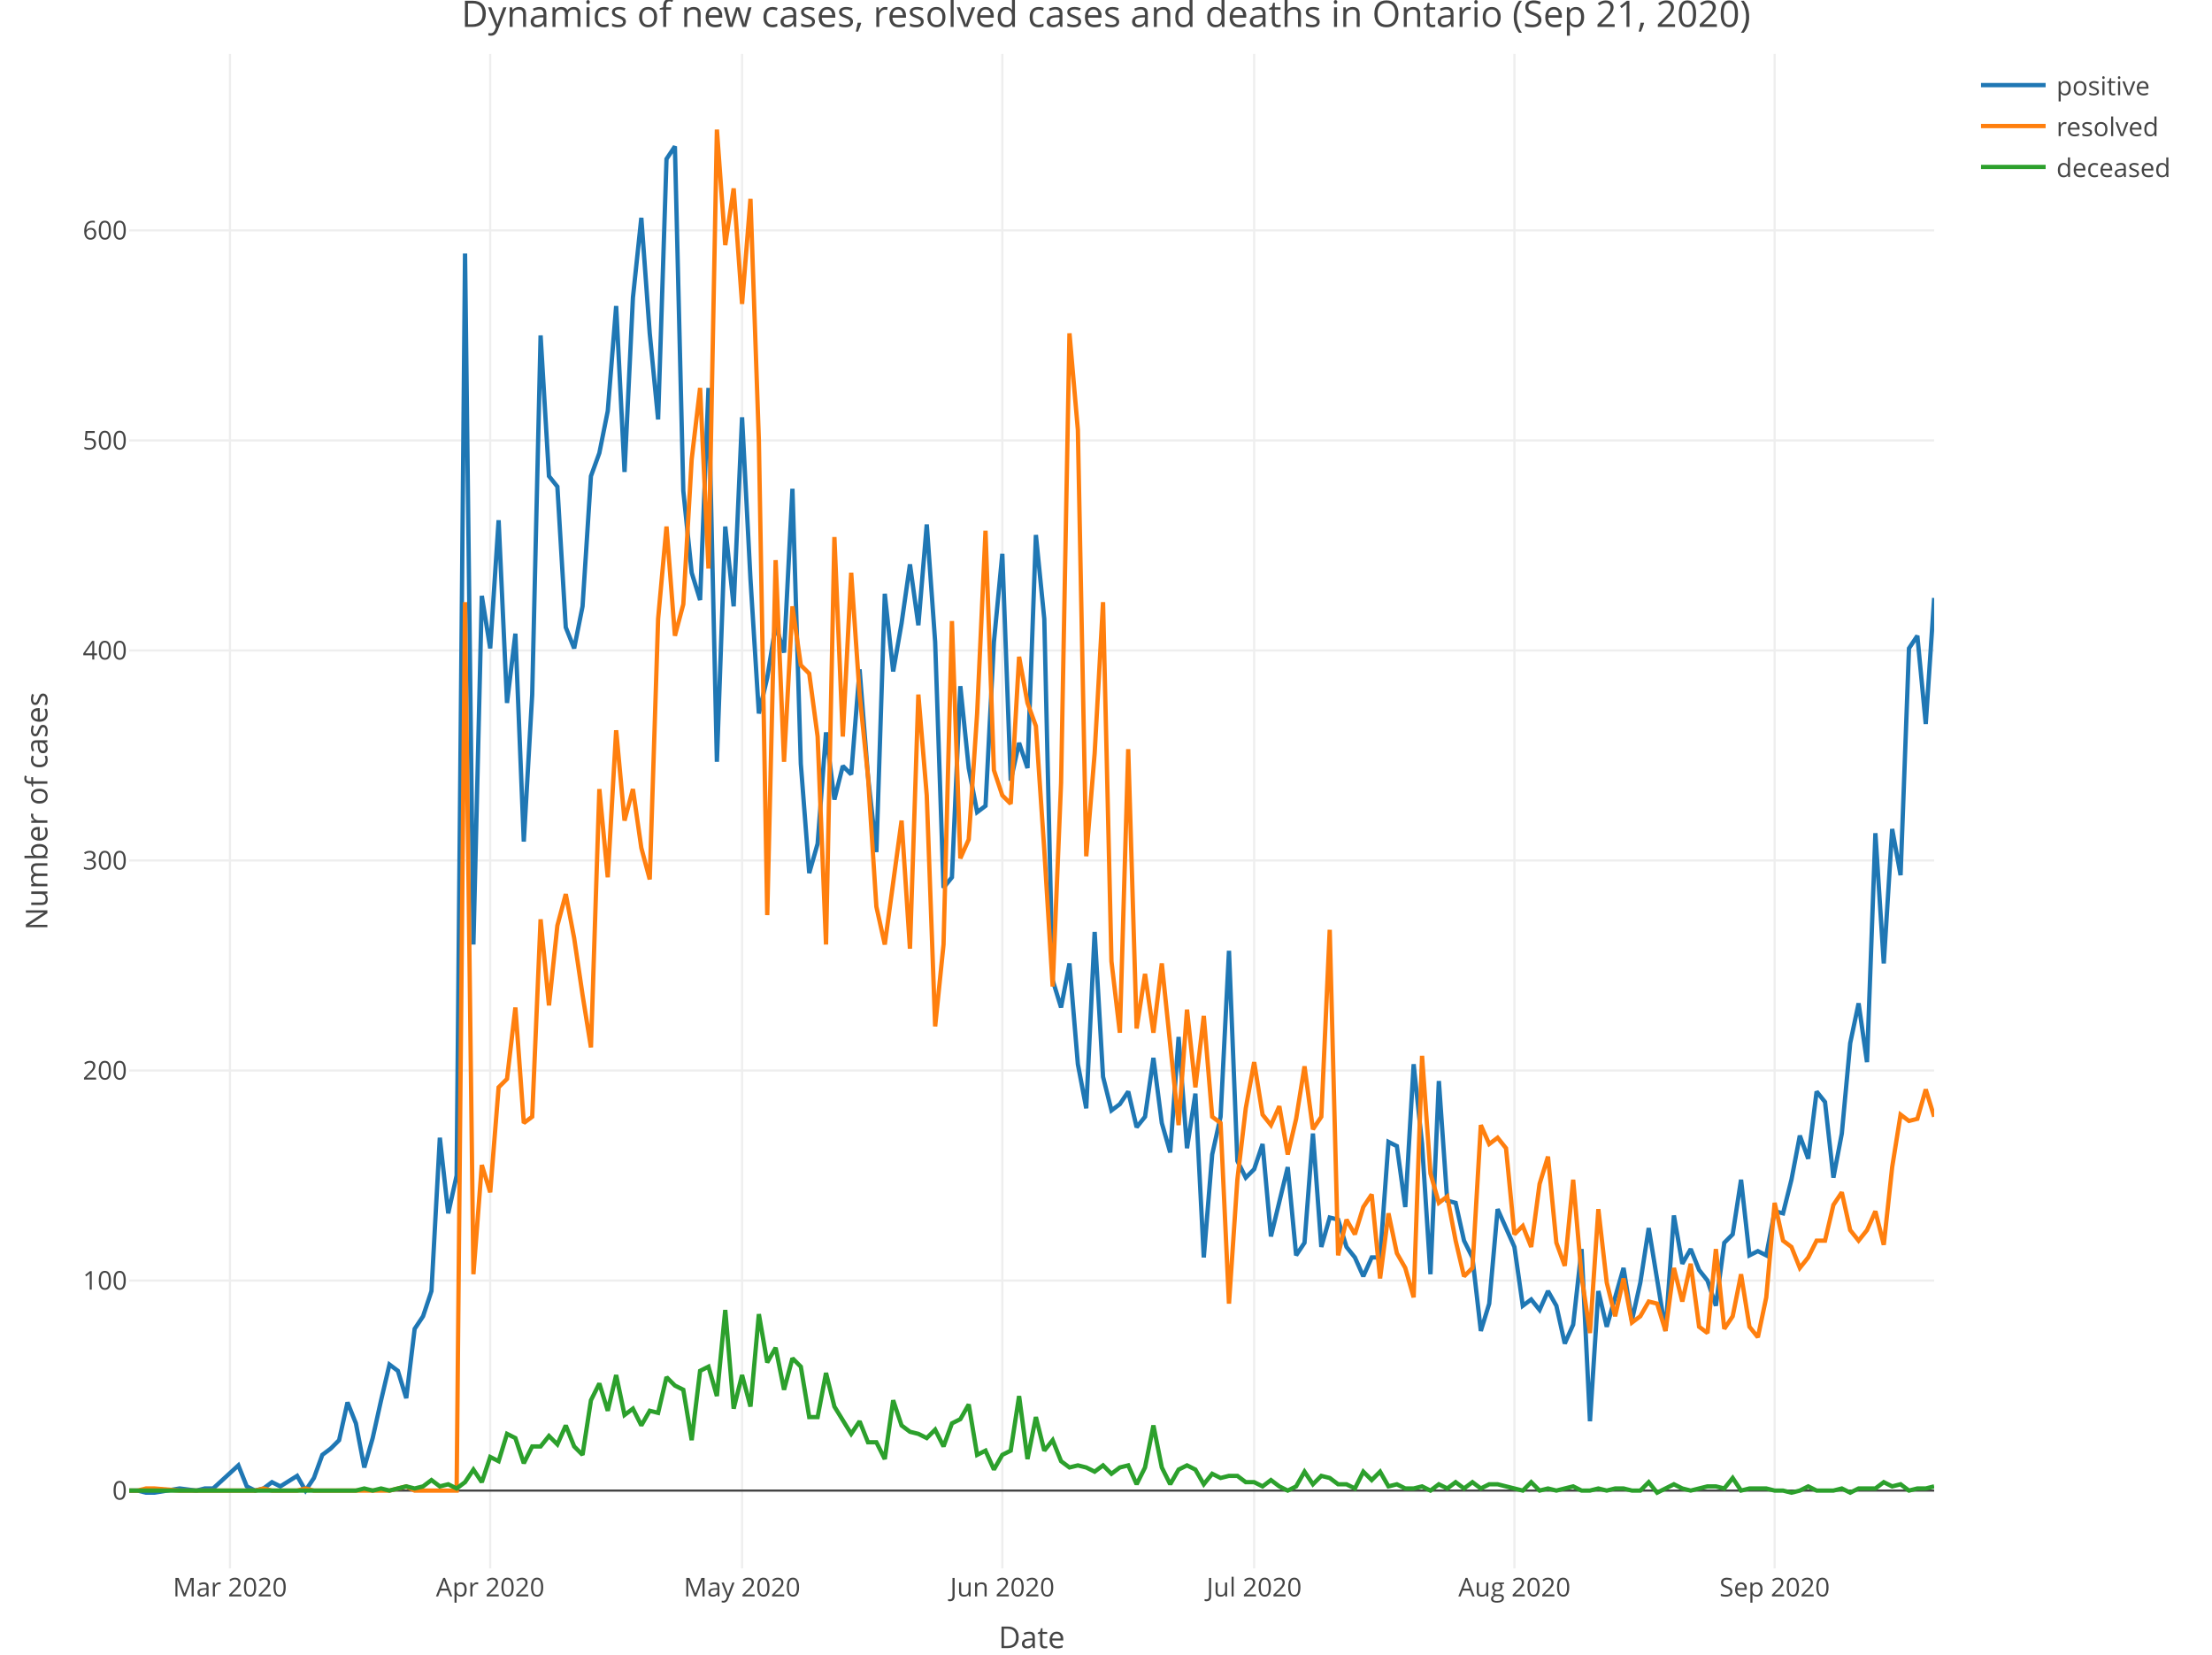
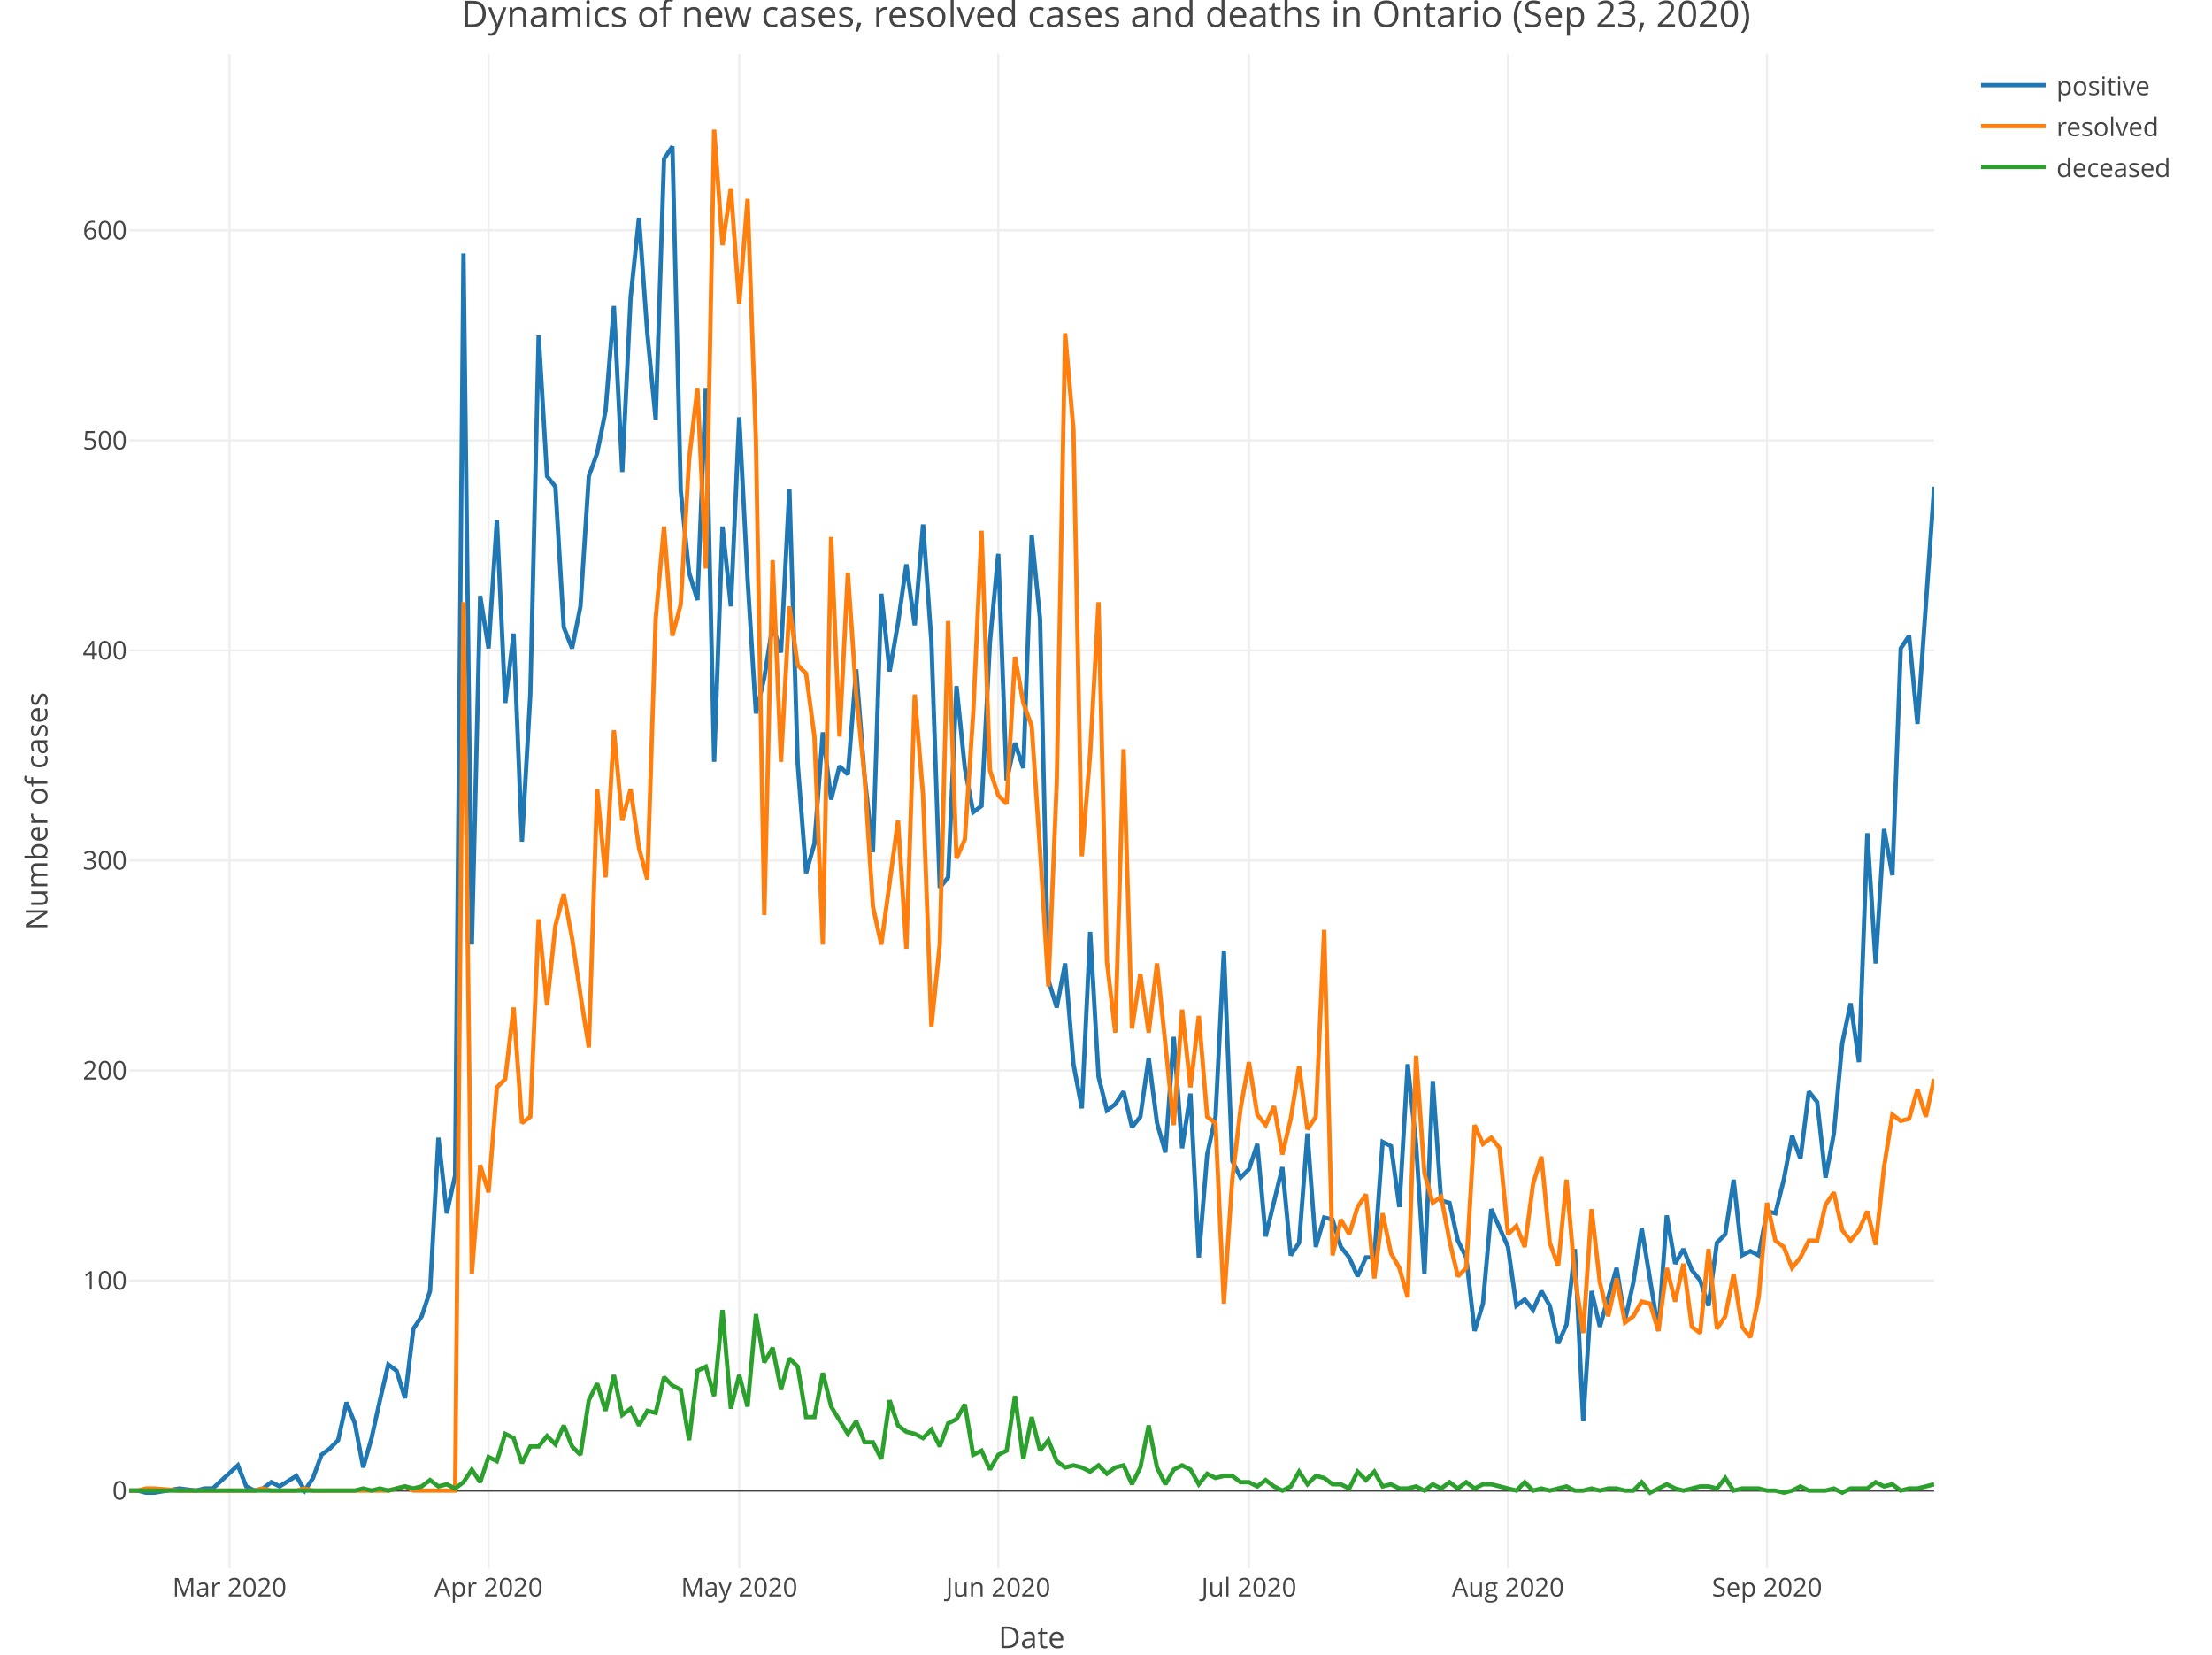
<svg xmlns="http://www.w3.org/2000/svg" class="main-svg" width="1027" height="768" style="" viewBox="0 0 1027 768">
  <rect x="0" y="0" width="1027" height="768" style="fill: rgb(255, 255, 255); fill-opacity: 1;" />
-   <defs id="defs-f9d2ed">
+   <defs id="defs-a8fdfe">
    <g class="clips">
-       <clipPath id="clipf9d2edxyplot" class="plotclip">
+       <clipPath id="clipa8fdfexyplot" class="plotclip">
        <rect width="838" height="703" />
      </clipPath>
-       <clipPath class="axesclip" id="clipf9d2edx">
+       <clipPath class="axesclip" id="clipa8fdfex">
        <rect x="60" y="0" width="838" height="768" />
      </clipPath>
-       <clipPath class="axesclip" id="clipf9d2edy">
+       <clipPath class="axesclip" id="clipa8fdfey">
        <rect x="0" y="25" width="1027" height="703" />
      </clipPath>
-       <clipPath class="axesclip" id="clipf9d2edxy">
+       <clipPath class="axesclip" id="clipa8fdfexy">
        <rect x="60" y="25" width="838" height="703" />
      </clipPath>
    </g>
    <g class="gradients" />
  </defs>
  <g class="bglayer" />
  <g class="layer-below">
    <g class="imagelayer" />
    <g class="shapelayer" />
  </g>
  <g class="cartesianlayer">
    <g class="subplot xy">
      <g class="layer-subplot">
        <g class="shapelayer" />
        <g class="imagelayer" />
      </g>
      <g class="gridlayer">
        <g class="x">
-           <path class="xgrid crisp" transform="translate(106.77,0)" d="M0,25v703" style="stroke: rgb(238, 238, 238); stroke-opacity: 1; stroke-width: 1px;" />
-           <path class="xgrid crisp" transform="translate(227.6,0)" d="M0,25v703" style="stroke: rgb(238, 238, 238); stroke-opacity: 1; stroke-width: 1px;" />
-           <path class="xgrid crisp" transform="translate(344.53,0)" d="M0,25v703" style="stroke: rgb(238, 238, 238); stroke-opacity: 1; stroke-width: 1px;" />
-           <path class="xgrid crisp" transform="translate(465.36,0)" d="M0,25v703" style="stroke: rgb(238, 238, 238); stroke-opacity: 1; stroke-width: 1px;" />
-           <path class="xgrid crisp" transform="translate(582.29,0)" d="M0,25v703" style="stroke: rgb(238, 238, 238); stroke-opacity: 1; stroke-width: 1px;" />
-           <path class="xgrid crisp" transform="translate(703.12,0)" d="M0,25v703" style="stroke: rgb(238, 238, 238); stroke-opacity: 1; stroke-width: 1px;" />
-           <path class="xgrid crisp" transform="translate(823.94,0)" d="M0,25v703" style="stroke: rgb(238, 238, 238); stroke-opacity: 1; stroke-width: 1px;" />
+           <path class="xgrid crisp" transform="translate(106.56,0)" d="M0,25v703" style="stroke: rgb(238, 238, 238); stroke-opacity: 1; stroke-width: 1px;" />
+           <path class="xgrid crisp" transform="translate(226.82,0)" d="M0,25v703" style="stroke: rgb(238, 238, 238); stroke-opacity: 1; stroke-width: 1px;" />
+           <path class="xgrid crisp" transform="translate(343.21,0)" d="M0,25v703" style="stroke: rgb(238, 238, 238); stroke-opacity: 1; stroke-width: 1px;" />
+           <path class="xgrid crisp" transform="translate(463.48,0)" d="M0,25v703" style="stroke: rgb(238, 238, 238); stroke-opacity: 1; stroke-width: 1px;" />
+           <path class="xgrid crisp" transform="translate(579.87,0)" d="M0,25v703" style="stroke: rgb(238, 238, 238); stroke-opacity: 1; stroke-width: 1px;" />
+           <path class="xgrid crisp" transform="translate(700.14,0)" d="M0,25v703" style="stroke: rgb(238, 238, 238); stroke-opacity: 1; stroke-width: 1px;" />
+           <path class="xgrid crisp" transform="translate(820.41,0)" d="M0,25v703" style="stroke: rgb(238, 238, 238); stroke-opacity: 1; stroke-width: 1px;" />
        </g>
        <g class="y">
          <path class="ygrid crisp" transform="translate(0,594.39)" d="M60,0h838" style="stroke: rgb(238, 238, 238); stroke-opacity: 1; stroke-width: 1px;" />
          <path class="ygrid crisp" transform="translate(0,496.9)" d="M60,0h838" style="stroke: rgb(238, 238, 238); stroke-opacity: 1; stroke-width: 1px;" />
          <path class="ygrid crisp" transform="translate(0,399.41)" d="M60,0h838" style="stroke: rgb(238, 238, 238); stroke-opacity: 1; stroke-width: 1px;" />
          <path class="ygrid crisp" transform="translate(0,301.92)" d="M60,0h838" style="stroke: rgb(238, 238, 238); stroke-opacity: 1; stroke-width: 1px;" />
          <path class="ygrid crisp" transform="translate(0,204.43)" d="M60,0h838" style="stroke: rgb(238, 238, 238); stroke-opacity: 1; stroke-width: 1px;" />
          <path class="ygrid crisp" transform="translate(0,106.94)" d="M60,0h838" style="stroke: rgb(238, 238, 238); stroke-opacity: 1; stroke-width: 1px;" />
        </g>
      </g>
      <g class="zerolinelayer">
        <path class="yzl zl crisp" transform="translate(0,691.88)" d="M60,0h838" style="stroke: rgb(68, 68, 68); stroke-opacity: 1; stroke-width: 1px;" />
      </g>
      <path class="xlines-below" />
      <path class="ylines-below" />
      <g class="overlines-below" />
      <g class="xaxislayer-below" />
      <g class="yaxislayer-below" />
      <g class="overaxes-below" />
-       <g class="plot" transform="translate(60, 25)" clip-path="url('#clipf9d2edxyplot')">
+       <g class="plot" transform="translate(60, 25)" clip-path="url('#clipa8fdfexyplot')">
        <g class="scatterlayer mlayer">
-           <g class="trace scatter traced440e8" style="stroke-miterlimit: 2; opacity: 1;">
+           <g class="trace scatter trace94a581" style="stroke-miterlimit: 2; opacity: 1;">
            <g class="fills" />
            <g class="errorbars" />
            <g class="lines">
-               <path class="js-line" d="M0,666.88L3.9,666.88L7.8,667.85L11.69,667.85L23.39,665.9L31.18,666.88L35.08,665.9L38.98,665.9L50.67,655.18L54.57,664.93L58.47,666.88L62.36,665.9L66.26,662.98L70.16,664.93L77.95,660.05L81.85,666.88L85.75,661.03L89.65,650.3L93.54,647.38L97.44,643.48L101.34,625.93L105.24,635.68L109.13,656.15L113.03,642.5L116.93,624.96L120.83,608.38L124.73,611.31L128.62,623.98L132.52,591.81L136.42,585.96L140.32,574.26L144.21,503.09L148.11,538.19L152.01,520.64L155.91,92.67L159.8,413.41L163.7,251.57L167.6,275.95L171.5,216.48L175.4,301.29L179.29,269.12L183.19,365.64L187.09,297.39L190.99,130.69L194.88,196.01L198.78,200.88L202.68,266.2L206.58,275.95L210.47,256.45L214.37,196.01L218.27,185.28L222.17,165.78L226.07,117.04L229.96,194.06L233.86,113.14L237.76,76.1L241.66,129.71L245.55,169.68L249.45,48.8L253.35,42.95L257.25,202.83L261.14,240.85L265.04,253.52L268.94,155.06L272.84,328.59L276.73,219.4L280.63,256.45L284.53,168.71L288.43,243.78L292.33,306.17L296.22,289.59L300.12,265.22L304.02,277.9L307.92,201.86L311.81,329.57L315.71,380.26L319.61,366.61L323.51,314.94L327.4,346.14L331.3,330.54L335.2,334.44L339.1,285.7L343,335.41L346.89,370.51L350.79,250.6L354.69,286.67L358.59,264.25L362.48,236.95L366.38,265.22L370.28,218.43L374.18,273.02L378.07,387.08L381.97,382.21L385.87,293.49L389.77,331.51L393.67,351.99L397.56,349.06L401.46,273.02L405.36,232.08L409.26,337.36L413.15,319.82L417.05,331.51L420.95,223.3L424.85,262.3L428.74,429.98L432.64,442.65L436.54,422.18L440.44,468.97L444.33,489.45L448.23,407.56L452.13,474.82L456.03,490.42L459.93,487.5L463.82,481.65L467.72,498.22L471.62,493.35L475.52,466.05L479.41,496.27L483.31,509.92L487.21,456.3L491.11,507.97L495,482.62L498.9,558.66L502.8,510.89L506.7,493.35L510.6,416.33L514.49,513.82L518.39,521.62L522.29,517.72L526.19,506.02L530.08,548.91L537.88,516.74L541.78,557.69L545.67,551.84L549.57,501.14L553.47,553.79L557.37,540.14L561.27,541.12L565.16,553.79L569.06,558.66L572.96,567.44L576.86,558.66L580.75,558.66L584.65,505.04L588.55,506.99L592.45,535.27L596.34,468.97L600.24,506.02L604.14,566.46L608.04,476.77L611.93,532.34L615.83,533.32L619.73,550.86L623.63,558.66L627.53,592.78L631.42,580.11L635.32,536.24L643.12,553.79L647.01,581.09L650.91,578.16L654.81,583.04L658.71,574.26L662.6,581.09L666.5,598.63L670.4,589.86L674.3,554.76L678.2,634.7L682.09,574.26L685.99,590.83L693.79,563.54L697.68,587.91L701.58,570.36L705.48,545.01L713.27,592.78L717.17,539.17L721.07,561.59L724.97,554.76L728.87,564.51L732.76,569.39L736.66,581.09L740.56,551.84L744.46,547.94L748.35,522.59L752.25,557.69L756.15,555.74L760.05,557.69L763.94,537.22L767.84,538.19L771.74,522.59L775.64,502.12L779.53,512.84L783.43,481.65L787.33,486.52L791.23,521.62L795.13,501.14L799.02,459.22L802.92,440.7L806.82,468L810.72,361.74L814.61,422.18L818.51,359.79L822.41,381.23L826.31,275.95L830.2,270.1L834.1,311.04L838,252.55" style="vector-effect: non-scaling-stroke; fill: none; stroke: rgb(31, 119, 180); stroke-opacity: 1; stroke-width: 2px; opacity: 1;" />
+               <path class="js-line" d="M0,666.88L3.88,666.88L7.76,667.85L11.64,667.85L23.28,665.9L31.04,666.88L34.92,665.9L38.8,665.9L50.44,655.18L54.31,664.93L58.19,666.88L62.07,665.9L65.95,662.98L69.83,664.93L77.59,660.05L81.47,666.88L85.35,661.03L89.23,650.3L93.11,647.38L96.99,643.48L100.87,625.93L104.75,635.68L108.63,656.15L112.51,642.5L116.39,624.96L120.27,608.38L124.15,611.31L128.03,623.98L131.91,591.81L135.79,585.96L139.67,574.26L143.55,503.09L147.43,538.19L151.31,520.64L155.19,92.67L159.06,413.41L162.94,251.57L166.82,275.95L170.7,216.48L174.58,301.29L178.46,269.12L182.34,365.64L186.22,297.39L190.1,130.69L193.98,196.01L197.86,200.88L201.74,266.2L205.62,275.95L209.5,256.45L213.38,196.01L217.26,185.28L221.14,165.78L225.02,117.04L228.9,194.06L232.78,113.14L236.66,76.1L240.54,129.71L244.42,169.68L248.3,48.8L252.18,42.95L256.06,202.83L259.94,240.85L263.81,253.52L267.69,155.06L271.57,328.59L275.45,219.4L279.33,256.45L283.21,168.71L287.09,243.78L290.97,306.17L294.85,289.59L298.73,265.22L302.61,277.9L306.49,201.86L310.37,329.57L314.25,380.26L318.13,366.61L322.01,314.94L325.89,346.14L329.77,330.54L333.65,334.44L337.53,285.7L341.41,335.41L345.29,370.51L349.17,250.6L353.05,286.67L356.93,264.25L360.81,236.95L364.69,265.22L368.56,218.43L372.44,273.02L376.32,387.08L380.2,382.21L384.08,293.49L387.96,331.51L391.84,351.99L395.72,349.06L399.6,273.02L403.48,232.08L407.36,337.36L411.24,319.82L415.12,331.51L419,223.3L422.88,262.3L426.76,429.98L430.64,442.65L434.52,422.18L438.4,468.97L442.28,489.45L446.16,407.56L450.04,474.82L453.92,490.42L457.8,487.5L461.68,481.65L465.56,498.22L469.44,493.35L473.31,466.05L477.19,496.27L481.07,509.92L484.95,456.3L488.83,507.97L492.71,482.62L496.59,558.66L500.47,510.89L504.35,493.35L508.23,416.33L512.11,513.82L515.99,521.62L519.87,517.72L523.75,506.02L527.63,548.91L535.39,516.74L539.27,557.69L543.15,551.84L547.03,501.14L550.91,553.79L554.79,540.14L558.67,541.12L562.55,553.79L566.43,558.66L570.31,567.44L574.19,558.66L578.06,558.66L581.94,505.04L585.82,506.99L589.7,535.27L593.58,468.97L597.46,506.02L601.34,566.46L605.22,476.77L609.1,532.34L612.98,533.32L616.86,550.86L620.74,558.66L624.62,592.78L628.5,580.11L632.38,536.24L640.14,553.79L644.02,581.09L647.9,578.16L651.78,583.04L655.66,574.26L659.54,581.09L663.42,598.63L667.3,589.86L671.18,554.76L675.06,634.7L678.94,574.26L682.81,590.83L690.57,563.54L694.45,587.91L698.33,570.36L702.21,545.01L709.97,592.78L713.85,539.17L717.73,561.59L721.61,554.76L725.49,564.51L729.37,569.39L733.25,581.09L737.13,551.84L741.01,547.94L744.89,522.59L748.77,557.69L752.65,555.74L756.53,557.69L760.41,537.22L764.29,538.19L768.17,522.59L772.05,502.12L775.93,512.84L779.81,481.65L783.69,486.52L787.56,521.62L791.44,501.14L795.32,459.22L799.2,440.7L803.08,468L806.96,361.74L810.84,422.18L814.72,359.79L818.6,381.23L822.48,275.95L826.36,270.1L830.24,311.04L838,200.88" style="vector-effect: non-scaling-stroke; fill: none; stroke: rgb(31, 119, 180); stroke-opacity: 1; stroke-width: 2px; opacity: 1;" />
            </g>
            <g class="points" />
            <g class="text" />
          </g>
-           <g class="trace scatter trace86022f" style="stroke-miterlimit: 2; opacity: 1;">
+           <g class="trace scatter trace9981f0" style="stroke-miterlimit: 2; opacity: 1;">
            <g class="fills" />
            <g class="errorbars" />
            <g class="lines">
-               <path class="js-line" d="M0,666.88L3.9,666.88L7.8,665.9L11.69,665.9L23.39,666.88L58.47,666.88L62.36,665.9L66.26,666.88L70.16,666.88L77.95,666.88L81.85,665.9L85.75,666.88L89.65,666.88L120.83,666.88L124.73,665.9L128.62,664.93L132.52,666.88L152.01,666.88L155.91,254.5L159.8,566.46L163.7,515.77L167.6,528.44L171.5,479.7L175.4,475.8L179.29,442.65L183.19,496.27L187.09,493.35L190.99,401.71L194.88,441.68L198.78,404.63L202.68,390.01L206.58,410.48L210.47,436.8L214.37,461.17L218.27,341.26L222.17,382.21L226.07,313.97L229.96,355.89L233.86,341.26L237.76,368.56L241.66,383.18L245.55,262.3L249.45,219.4L253.35,270.1L257.25,255.47L261.14,188.21L265.04,155.06L268.94,238.9L272.84,35.15L276.73,88.77L280.63,62.45L284.53,116.07L288.43,67.32L292.33,179.43L296.22,399.76L300.12,235L304.02,328.59L307.92,256.45L311.81,283.75L315.71,287.65L319.61,316.89L323.51,413.41L327.4,224.28L331.3,316.89L335.2,240.85L339.1,297.39L343,335.41L346.89,395.86L350.79,413.41L358.59,355.89L362.48,415.35L366.38,297.39L370.28,344.19L374.18,451.43L378.07,413.41L381.97,263.27L385.87,373.43L389.77,364.66L393.67,306.17L397.56,221.35L401.46,332.49L405.36,344.19L409.26,348.09L413.15,279.85L417.05,301.29L420.95,312.02L424.85,369.54L428.74,432.9L432.64,338.34L436.54,129.71L440.44,174.56L444.33,372.46L448.23,324.69L452.13,254.5L456.03,421.2L459.93,454.35L463.82,322.74L467.72,452.4L471.62,427.05L475.52,454.35L479.41,422.18L487.21,497.25L491.11,443.63L495,479.7L498.9,446.55L502.8,493.35L506.7,496.27L510.6,580.11L514.49,522.59L518.39,489.45L522.29,468L526.19,492.37L530.08,497.25L533.98,488.47L537.88,510.89L541.78,494.32L545.67,469.95L549.57,499.19L553.47,493.35L557.37,406.58L561.27,557.69L565.16,541.12L569.06,547.94L572.96,535.27L576.86,529.42L580.75,568.41L584.65,538.19L588.55,556.71L592.45,563.54L596.34,577.19L600.24,465.07L604.14,519.67L608.04,533.32L611.93,530.39L615.83,550.86L619.73,567.44L623.63,563.54L627.53,497.25L631.42,506.02L635.32,503.09L639.22,507.97L643.12,547.94L647.01,544.04L650.91,553.79L654.81,524.54L658.71,511.87L662.6,551.84L666.5,562.56L670.4,522.59L674.3,567.44L678.2,593.76L682.09,536.24L685.99,570.36L689.89,585.96L693.79,568.41L697.68,588.88L701.58,585.96L705.48,579.14L709.38,580.11L713.27,592.78L717.17,563.54L721.07,579.14L724.97,561.59L728.87,590.83L732.76,593.76L736.66,554.76L740.56,591.81L744.46,585.96L748.35,566.46L752.25,590.83L756.15,595.71L760.05,577.19L763.94,533.32L767.84,550.86L771.74,553.79L775.64,563.54L779.53,558.66L783.43,550.86L787.33,550.86L791.23,534.29L795.13,528.44L799.02,545.99L802.92,550.86L806.82,545.99L810.72,537.22L814.61,552.81L818.51,516.74L822.41,492.37L826.31,495.3L830.2,494.32L834.1,480.67L838,493.35" style="vector-effect: non-scaling-stroke; fill: none; stroke: rgb(255, 127, 14); stroke-opacity: 1; stroke-width: 2px; opacity: 1;" />
+               <path class="js-line" d="M0,666.88L3.88,666.88L7.76,665.9L11.64,665.9L23.28,666.88L58.19,666.88L62.07,665.9L65.95,666.88L69.83,666.88L77.59,666.88L81.47,665.9L85.35,666.88L89.23,666.88L120.27,666.88L124.15,665.9L128.03,664.93L131.91,666.88L151.31,666.88L155.19,254.5L159.06,566.46L162.94,515.77L166.82,528.44L170.7,479.7L174.58,475.8L178.46,442.65L182.34,496.27L186.22,493.35L190.1,401.71L193.98,441.68L197.86,404.63L201.74,390.01L205.62,410.48L209.5,436.8L213.38,461.17L217.26,341.26L221.14,382.21L225.02,313.97L228.9,355.89L232.78,341.26L236.66,368.56L240.54,383.18L244.42,262.3L248.3,219.4L252.18,270.1L256.06,255.47L259.94,188.21L263.81,155.06L267.69,238.9L271.57,35.15L275.45,88.77L279.33,62.45L283.21,116.07L287.09,67.32L290.97,179.43L294.85,399.76L298.73,235L302.61,328.59L306.49,256.45L310.37,283.75L314.25,287.65L318.13,316.89L322.01,413.41L325.89,224.28L329.77,316.89L333.65,240.85L337.53,297.39L341.41,335.41L345.29,395.86L349.17,413.41L356.93,355.89L360.81,415.35L364.69,297.39L368.56,344.19L372.44,451.43L376.32,413.41L380.2,263.27L384.08,373.43L387.96,364.66L391.84,306.17L395.72,221.35L399.6,332.49L403.48,344.19L407.36,348.09L411.24,279.85L415.12,301.29L419,312.02L422.88,369.54L426.76,432.9L430.64,338.34L434.52,129.71L438.4,174.56L442.28,372.46L446.16,324.69L450.04,254.5L453.92,421.2L457.8,454.35L461.68,322.74L465.56,452.4L469.44,427.05L473.31,454.35L477.19,422.18L484.95,497.25L488.83,443.63L492.71,479.7L496.59,446.55L500.47,493.35L504.35,496.27L508.23,580.11L512.11,522.59L515.99,489.45L519.87,468L523.75,492.37L527.63,497.25L531.51,488.47L535.39,510.89L539.27,494.32L543.15,469.95L547.03,499.19L550.91,493.35L554.79,406.58L558.67,557.69L562.55,541.12L566.43,547.94L570.31,535.27L574.19,529.42L578.06,568.41L581.94,538.19L585.82,556.71L589.7,563.54L593.58,577.19L597.46,465.07L601.34,519.67L605.22,533.32L609.1,530.39L612.98,550.86L616.86,567.44L620.74,563.54L624.62,497.25L628.5,506.02L632.38,503.09L636.26,507.97L640.14,547.94L644.02,544.04L647.9,553.79L651.78,524.54L655.66,511.87L659.54,551.84L663.42,562.56L667.3,522.59L671.18,567.44L675.06,593.76L678.94,536.24L682.81,570.36L686.69,585.96L690.57,568.41L694.45,588.88L698.33,585.96L702.21,579.14L706.09,580.11L709.97,592.78L713.85,563.54L717.73,579.14L721.61,561.59L725.49,590.83L729.37,593.76L733.25,554.76L737.13,591.81L741.01,585.96L744.89,566.46L748.77,590.83L752.65,595.71L756.53,577.19L760.41,533.32L764.29,550.86L768.17,553.79L772.05,563.54L775.93,558.66L779.81,550.86L783.69,550.86L787.56,534.29L791.44,528.44L795.32,545.99L799.2,550.86L803.08,545.99L806.96,537.22L810.84,552.81L814.72,516.74L818.6,492.37L822.48,495.3L826.36,494.32L830.24,480.67L834.12,493.35L838,475.8" style="vector-effect: non-scaling-stroke; fill: none; stroke: rgb(255, 127, 14); stroke-opacity: 1; stroke-width: 2px; opacity: 1;" />
            </g>
            <g class="points" />
            <g class="text" />
          </g>
-           <g class="trace scatter trace8cad19" style="stroke-miterlimit: 2; opacity: 1;">
+           <g class="trace scatter traced92dcd" style="stroke-miterlimit: 2; opacity: 1;">
            <g class="fills" />
            <g class="errorbars" />
            <g class="lines">
-               <path class="js-line" d="M0,666.88L105.24,666.88L109.13,665.9L113.03,666.88L116.93,665.9L120.83,666.88L124.73,665.9L128.62,664.93L132.52,665.9L136.42,664.93L140.32,662L144.21,664.93L148.11,663.95L152.01,665.9L155.91,662.98L159.8,657.13L163.7,662.98L167.6,651.28L171.5,653.23L175.4,640.55L179.29,642.5L183.19,654.2L187.09,646.4L190.99,646.4L194.88,641.53L198.78,645.43L202.68,636.65L206.58,646.4L210.47,650.3L214.37,624.96L218.27,617.16L222.17,629.83L226.07,613.26L229.96,631.78L233.86,628.85L237.76,636.65L241.66,629.83L245.55,630.8L249.45,614.23L253.35,618.13L257.25,620.08L261.14,643.48L265.04,611.31L268.94,609.36L272.84,623.01L276.73,583.04L280.63,628.85L284.53,613.26L288.43,627.88L292.33,584.98L296.22,607.41L300.12,600.58L304.02,620.08L307.92,605.46L311.81,609.36L315.71,632.75L319.61,632.75L323.51,612.28L327.4,627.88L335.2,640.55L339.1,634.7L343,644.45L346.89,644.45L350.79,652.25L354.69,624.96L358.59,636.65L362.48,639.58L366.38,640.55L370.28,642.5L374.18,638.6L378.07,646.4L381.97,635.68L385.87,633.73L389.77,626.9L393.67,650.3L397.56,648.35L401.46,657.13L405.36,650.3L409.26,648.35L413.15,623.01L417.05,652.25L420.95,632.75L424.85,648.35L428.74,643.48L432.64,653.23L436.54,656.15L440.44,655.18L444.33,656.15L448.23,658.1L452.13,655.18L456.03,659.08L459.93,656.15L463.82,655.18L467.72,663.95L471.62,656.15L475.52,636.65L479.41,656.15L483.31,663.95L487.21,657.13L491.11,655.18L495,657.13L498.9,663.95L502.8,659.08L506.7,661.03L510.6,660.05L514.49,660.05L518.39,662.98L522.29,662.98L526.19,664.93L530.08,662L533.98,664.93L537.88,666.88L541.78,664.93L545.67,658.1L549.57,663.95L553.47,660.05L557.37,661.03L561.27,663.95L565.16,663.95L569.06,665.9L572.96,658.1L576.86,662L580.75,658.1L584.65,664.93L588.55,663.95L592.45,665.9L596.34,665.9L600.24,664.93L604.14,666.88L608.04,663.95L611.93,665.9L615.83,662.98L619.73,665.9L623.63,662.98L627.53,665.9L631.42,663.95L635.32,663.95L647.01,666.88L650.91,662.98L654.81,666.88L658.71,665.9L662.6,666.88L666.5,665.9L670.4,664.93L674.3,666.88L678.2,666.88L682.09,665.9L685.99,666.88L689.89,665.9L693.79,665.9L697.68,666.88L701.58,666.88L705.48,662.98L709.38,667.85L713.27,665.9L717.17,663.95L721.07,665.9L724.97,666.88L728.87,665.9L732.76,664.93L736.66,664.93L740.56,665.9L744.46,661.03L748.35,666.88L752.25,665.9L760.05,665.9L763.94,666.88L767.84,666.88L771.74,667.85L775.64,666.88L779.53,664.93L783.43,666.88L787.33,666.88L791.23,666.88L795.13,665.9L799.02,667.85L802.92,665.9L810.72,665.9L814.61,662.98L818.51,664.93L822.41,663.95L826.31,666.88L830.2,665.9L834.1,665.9L838,664.93" style="vector-effect: non-scaling-stroke; fill: none; stroke: rgb(44, 160, 44); stroke-opacity: 1; stroke-width: 2px; opacity: 1;" />
+               <path class="js-line" d="M0,666.88L104.75,666.88L108.63,665.9L112.51,666.88L116.39,665.9L120.27,666.88L124.15,665.9L128.03,664.93L131.91,665.9L135.79,664.93L139.67,662L143.55,664.93L147.43,663.95L151.31,665.9L155.19,662.98L159.06,657.13L162.94,662.98L166.82,651.28L170.7,653.23L174.58,640.55L178.46,642.5L182.34,654.2L186.22,646.4L190.1,646.4L193.98,641.53L197.86,645.43L201.74,636.65L205.62,646.4L209.5,650.3L213.38,624.96L217.26,617.16L221.14,629.83L225.02,613.26L228.9,631.78L232.78,628.85L236.66,636.65L240.54,629.83L244.42,630.8L248.3,614.23L252.18,618.13L256.06,620.08L259.94,643.48L263.81,611.31L267.69,609.36L271.57,623.01L275.45,583.04L279.33,628.85L283.21,613.26L287.09,627.88L290.97,584.98L294.85,607.41L298.73,600.58L302.61,620.08L306.49,605.46L310.37,609.36L314.25,632.75L318.13,632.75L322.01,612.28L325.89,627.88L333.65,640.55L337.53,634.7L341.41,644.45L345.29,644.45L349.17,652.25L353.05,624.96L356.93,636.65L360.81,639.58L364.69,640.55L368.56,642.5L372.44,638.6L376.32,646.4L380.2,635.68L384.08,633.73L387.96,626.9L391.84,650.3L395.72,648.35L399.6,657.13L403.48,650.3L407.36,648.35L411.24,623.01L415.12,652.25L419,632.75L422.88,648.35L426.76,643.48L430.64,653.23L434.52,656.15L438.4,655.18L442.28,656.15L446.16,658.1L450.04,655.18L453.92,659.08L457.8,656.15L461.68,655.18L465.56,663.95L469.44,656.15L473.31,636.65L477.19,656.15L481.07,663.95L484.95,657.13L488.83,655.18L492.71,657.13L496.59,663.95L500.47,659.08L504.35,661.03L508.23,660.05L512.11,660.05L515.99,662.98L519.87,662.98L523.75,664.93L527.63,662L531.51,664.93L535.39,666.88L539.27,664.93L543.15,658.1L547.03,663.95L550.91,660.05L554.79,661.03L558.67,663.95L562.55,663.95L566.43,665.9L570.31,658.1L574.19,662L578.06,658.1L581.94,664.93L585.82,663.95L589.7,665.9L593.58,665.9L597.46,664.93L601.34,666.88L605.22,663.95L609.1,665.9L612.98,662.98L616.86,665.9L620.74,662.98L624.62,665.9L628.5,663.95L632.38,663.95L644.02,666.88L647.9,662.98L651.78,666.88L655.66,665.9L659.54,666.88L663.42,665.9L667.3,664.93L671.18,666.88L675.06,666.88L678.94,665.9L682.81,666.88L686.69,665.9L690.57,665.9L694.45,666.88L698.33,666.88L702.21,662.98L706.09,667.85L709.97,665.9L713.85,663.95L717.73,665.9L721.61,666.88L725.49,665.9L729.37,664.93L733.25,664.93L737.13,665.9L741.01,661.03L744.89,666.88L748.77,665.9L756.53,665.9L760.41,666.88L764.29,666.88L768.17,667.85L772.05,666.88L775.93,664.93L779.81,666.88L783.69,666.88L787.56,666.88L791.44,665.9L795.32,667.85L799.2,665.9L806.96,665.9L810.84,662.98L814.72,664.93L818.6,663.95L822.48,666.88L826.36,665.9L830.24,665.9L834.12,664.93L838,663.95" style="vector-effect: non-scaling-stroke; fill: none; stroke: rgb(44, 160, 44); stroke-opacity: 1; stroke-width: 2px; opacity: 1;" />
            </g>
            <g class="points" />
            <g class="text" />
          </g>
        </g>
      </g>
      <g class="overplot" />
      <path class="xlines-above crisp" style="fill: none;" d="M0,0" />
      <path class="ylines-above crisp" style="fill: none;" d="M0,0" />
      <g class="overlines-above" />
      <g class="xaxislayer-above">
        <g class="xtick">
-           <text text-anchor="middle" x="0" y="741" transform="translate(106.77,0)" style="font-family: 'Open Sans', verdana, arial, sans-serif; font-size: 12px; fill: rgb(68, 68, 68); fill-opacity: 1; white-space: pre;">Mar 2020</text>
-         </g>
-         <g class="xtick">
-           <text text-anchor="middle" x="0" y="741" transform="translate(227.6,0)" style="font-family: 'Open Sans', verdana, arial, sans-serif; font-size: 12px; fill: rgb(68, 68, 68); fill-opacity: 1; white-space: pre;">Apr 2020</text>
-         </g>
-         <g class="xtick">
-           <text text-anchor="middle" x="0" y="741" transform="translate(344.53,0)" style="font-family: 'Open Sans', verdana, arial, sans-serif; font-size: 12px; fill: rgb(68, 68, 68); fill-opacity: 1; white-space: pre;">May 2020</text>
-         </g>
-         <g class="xtick">
-           <text text-anchor="middle" x="0" y="741" transform="translate(465.36,0)" style="font-family: 'Open Sans', verdana, arial, sans-serif; font-size: 12px; fill: rgb(68, 68, 68); fill-opacity: 1; white-space: pre;">Jun 2020</text>
-         </g>
-         <g class="xtick">
-           <text text-anchor="middle" x="0" y="741" transform="translate(582.29,0)" style="font-family: 'Open Sans', verdana, arial, sans-serif; font-size: 12px; fill: rgb(68, 68, 68); fill-opacity: 1; white-space: pre;">Jul 2020</text>
-         </g>
-         <g class="xtick">
-           <text text-anchor="middle" x="0" y="741" transform="translate(703.12,0)" style="font-family: 'Open Sans', verdana, arial, sans-serif; font-size: 12px; fill: rgb(68, 68, 68); fill-opacity: 1; white-space: pre;">Aug 2020</text>
-         </g>
-         <g class="xtick">
-           <text text-anchor="middle" x="0" y="741" transform="translate(823.94,0)" style="font-family: 'Open Sans', verdana, arial, sans-serif; font-size: 12px; fill: rgb(68, 68, 68); fill-opacity: 1; white-space: pre;">Sep 2020</text>
+           <text text-anchor="middle" x="0" y="741" transform="translate(106.56,0)" style="font-family: 'Open Sans', verdana, arial, sans-serif; font-size: 12px; fill: rgb(68, 68, 68); fill-opacity: 1; white-space: pre;">Mar 2020</text>
+         </g>
+         <g class="xtick">
+           <text text-anchor="middle" x="0" y="741" transform="translate(226.82,0)" style="font-family: 'Open Sans', verdana, arial, sans-serif; font-size: 12px; fill: rgb(68, 68, 68); fill-opacity: 1; white-space: pre;">Apr 2020</text>
+         </g>
+         <g class="xtick">
+           <text text-anchor="middle" x="0" y="741" transform="translate(343.21,0)" style="font-family: 'Open Sans', verdana, arial, sans-serif; font-size: 12px; fill: rgb(68, 68, 68); fill-opacity: 1; white-space: pre;">May 2020</text>
+         </g>
+         <g class="xtick">
+           <text text-anchor="middle" x="0" y="741" transform="translate(463.48,0)" style="font-family: 'Open Sans', verdana, arial, sans-serif; font-size: 12px; fill: rgb(68, 68, 68); fill-opacity: 1; white-space: pre;">Jun 2020</text>
+         </g>
+         <g class="xtick">
+           <text text-anchor="middle" x="0" y="741" transform="translate(579.87,0)" style="font-family: 'Open Sans', verdana, arial, sans-serif; font-size: 12px; fill: rgb(68, 68, 68); fill-opacity: 1; white-space: pre;">Jul 2020</text>
+         </g>
+         <g class="xtick">
+           <text text-anchor="middle" x="0" y="741" transform="translate(700.14,0)" style="font-family: 'Open Sans', verdana, arial, sans-serif; font-size: 12px; fill: rgb(68, 68, 68); fill-opacity: 1; white-space: pre;">Aug 2020</text>
+         </g>
+         <g class="xtick">
+           <text text-anchor="middle" x="0" y="741" transform="translate(820.41,0)" style="font-family: 'Open Sans', verdana, arial, sans-serif; font-size: 12px; fill: rgb(68, 68, 68); fill-opacity: 1; white-space: pre;">Sep 2020</text>
        </g>
      </g>
      <g class="yaxislayer-above">
        <g class="ytick">
          <text text-anchor="end" x="59" y="4.2" transform="translate(0,691.88)" style="font-family: 'Open Sans', verdana, arial, sans-serif; font-size: 12px; fill: rgb(68, 68, 68); fill-opacity: 1; white-space: pre;">0</text>
        </g>
        <g class="ytick">
          <text text-anchor="end" x="59" y="4.2" transform="translate(0,594.39)" style="font-family: 'Open Sans', verdana, arial, sans-serif; font-size: 12px; fill: rgb(68, 68, 68); fill-opacity: 1; white-space: pre;">100</text>
        </g>
        <g class="ytick">
          <text text-anchor="end" x="59" y="4.2" transform="translate(0,496.9)" style="font-family: 'Open Sans', verdana, arial, sans-serif; font-size: 12px; fill: rgb(68, 68, 68); fill-opacity: 1; white-space: pre;">200</text>
        </g>
        <g class="ytick">
          <text text-anchor="end" x="59" y="4.2" transform="translate(0,399.41)" style="font-family: 'Open Sans', verdana, arial, sans-serif; font-size: 12px; fill: rgb(68, 68, 68); fill-opacity: 1; white-space: pre;">300</text>
        </g>
        <g class="ytick">
          <text text-anchor="end" x="59" y="4.2" transform="translate(0,301.92)" style="font-family: 'Open Sans', verdana, arial, sans-serif; font-size: 12px; fill: rgb(68, 68, 68); fill-opacity: 1; white-space: pre;">400</text>
        </g>
        <g class="ytick">
          <text text-anchor="end" x="59" y="4.2" transform="translate(0,204.43)" style="font-family: 'Open Sans', verdana, arial, sans-serif; font-size: 12px; fill: rgb(68, 68, 68); fill-opacity: 1; white-space: pre;">500</text>
        </g>
        <g class="ytick">
          <text text-anchor="end" x="59" y="4.2" transform="translate(0,106.94)" style="font-family: 'Open Sans', verdana, arial, sans-serif; font-size: 12px; fill: rgb(68, 68, 68); fill-opacity: 1; white-space: pre;">600</text>
        </g>
      </g>
      <g class="overaxes-above" />
    </g>
  </g>
  <g class="polarlayer" />
  <g class="ternarylayer" />
  <g class="geolayer" />
  <g class="funnelarealayer" />
  <g class="pielayer" />
  <g class="treemaplayer" />
  <g class="sunburstlayer" />
  <g class="glimages" />
-   <defs id="topdefs-f9d2ed">
+   <defs id="topdefs-a8fdfe">
    <g class="clips" />
-     <clipPath id="legendf9d2ed">
+     <clipPath id="legenda8fdfe">
      <rect width="102" height="67" x="0" y="0" />
    </clipPath>
  </defs>
  <g class="layer-above">
    <g class="imagelayer" />
    <g class="shapelayer" />
  </g>
  <g class="infolayer">
    <g class="legend" pointer-events="all" transform="translate(914.76, 25)">
      <rect class="bg" shape-rendering="crispEdges" style="stroke: rgb(68, 68, 68); stroke-opacity: 1; fill: rgb(255, 255, 255); fill-opacity: 1; stroke-width: 0px;" width="102" height="67" x="0" y="0" />
-       <g class="scrollbox" transform="translate(0, 0)" clip-path="url('#legendf9d2ed')">
+       <g class="scrollbox" transform="translate(0, 0)" clip-path="url('#legenda8fdfe')">
        <g class="groups">
          <g class="traces" style="opacity: 1;" transform="translate(0, 14.5)">
            <text class="legendtext user-select-none" text-anchor="start" x="40" y="4.68" style="font-family: 'Open Sans', verdana, arial, sans-serif; font-size: 12px; fill: rgb(68, 68, 68); fill-opacity: 1; white-space: pre;">positive</text>
            <g class="layers" style="opacity: 1;">
              <g class="legendfill" />
              <g class="legendlines">
                <path class="js-line" d="M5,0h30" style="fill: none; stroke: rgb(31, 119, 180); stroke-opacity: 1; stroke-width: 2px;" />
              </g>
              <g class="legendsymbols">
                <g class="legendpoints" />
              </g>
            </g>
            <rect class="legendtoggle" pointer-events="all" x="0" y="-9.5" width="96.109" height="19" style="cursor: pointer; fill: rgb(0, 0, 0); fill-opacity: 0;" />
          </g>
          <g class="traces" style="opacity: 1;" transform="translate(0, 33.5)">
            <text class="legendtext user-select-none" text-anchor="start" x="40" y="4.68" style="font-family: 'Open Sans', verdana, arial, sans-serif; font-size: 12px; fill: rgb(68, 68, 68); fill-opacity: 1; white-space: pre;">resolved</text>
            <g class="layers" style="opacity: 1;">
              <g class="legendfill" />
              <g class="legendlines">
                <path class="js-line" d="M5,0h30" style="fill: none; stroke: rgb(255, 127, 14); stroke-opacity: 1; stroke-width: 2px;" />
              </g>
              <g class="legendsymbols">
                <g class="legendpoints" />
              </g>
            </g>
            <rect class="legendtoggle" pointer-events="all" x="0" y="-9.5" width="96.109" height="19" style="cursor: pointer; fill: rgb(0, 0, 0); fill-opacity: 0;" />
          </g>
          <g class="traces" style="opacity: 1;" transform="translate(0, 52.5)">
            <text class="legendtext user-select-none" text-anchor="start" x="40" y="4.68" style="font-family: 'Open Sans', verdana, arial, sans-serif; font-size: 12px; fill: rgb(68, 68, 68); fill-opacity: 1; white-space: pre;">deceased</text>
            <g class="layers" style="opacity: 1;">
              <g class="legendfill" />
              <g class="legendlines">
                <path class="js-line" d="M5,0h30" style="fill: none; stroke: rgb(44, 160, 44); stroke-opacity: 1; stroke-width: 2px;" />
              </g>
              <g class="legendsymbols">
                <g class="legendpoints" />
              </g>
            </g>
            <rect class="legendtoggle" pointer-events="all" x="0" y="-9.5" width="96.109" height="19" style="cursor: pointer; fill: rgb(0, 0, 0); fill-opacity: 0;" />
          </g>
        </g>
      </g>
      <rect class="scrollbar" rx="20" ry="3" width="0" height="0" style="fill: rgb(128, 139, 164); fill-opacity: 1;" x="0" y="0" />
    </g>
    <g class="g-gtitle">
-       <text class="gtitle" x="513.5" y="12.5" text-anchor="middle" dy="0em" style="font-family: 'Open Sans', verdana, arial, sans-serif; font-size: 17px; fill: rgb(68, 68, 68); opacity: 1; font-weight: normal; white-space: pre;">Dynamics of new cases, resolved cases and deaths in Ontario (Sep 21, 2020)</text>
+       <text class="gtitle" x="513.5" y="12.5" text-anchor="middle" dy="0em" style="font-family: 'Open Sans', verdana, arial, sans-serif; font-size: 17px; fill: rgb(68, 68, 68); opacity: 1; font-weight: normal; white-space: pre;">Dynamics of new cases, resolved cases and deaths in Ontario (Sep 23, 2020)</text>
    </g>
    <g class="g-xtitle" transform="translate(0,-15)">
      <text class="xtitle" x="479" y="780" text-anchor="middle" style="font-family: 'Open Sans', verdana, arial, sans-serif; font-size: 14px; fill: rgb(68, 68, 68); opacity: 1; font-weight: normal; white-space: pre;">Date</text>
    </g>
    <g class="g-ytitle">
      <text class="ytitle" transform="rotate(-90,22,376.5)" x="22" y="376.5" text-anchor="middle" style="font-family: 'Open Sans', verdana, arial, sans-serif; font-size: 14px; fill: rgb(68, 68, 68); opacity: 1; font-weight: normal; white-space: pre;">Number of cases</text>
    </g>
  </g>
</svg>
